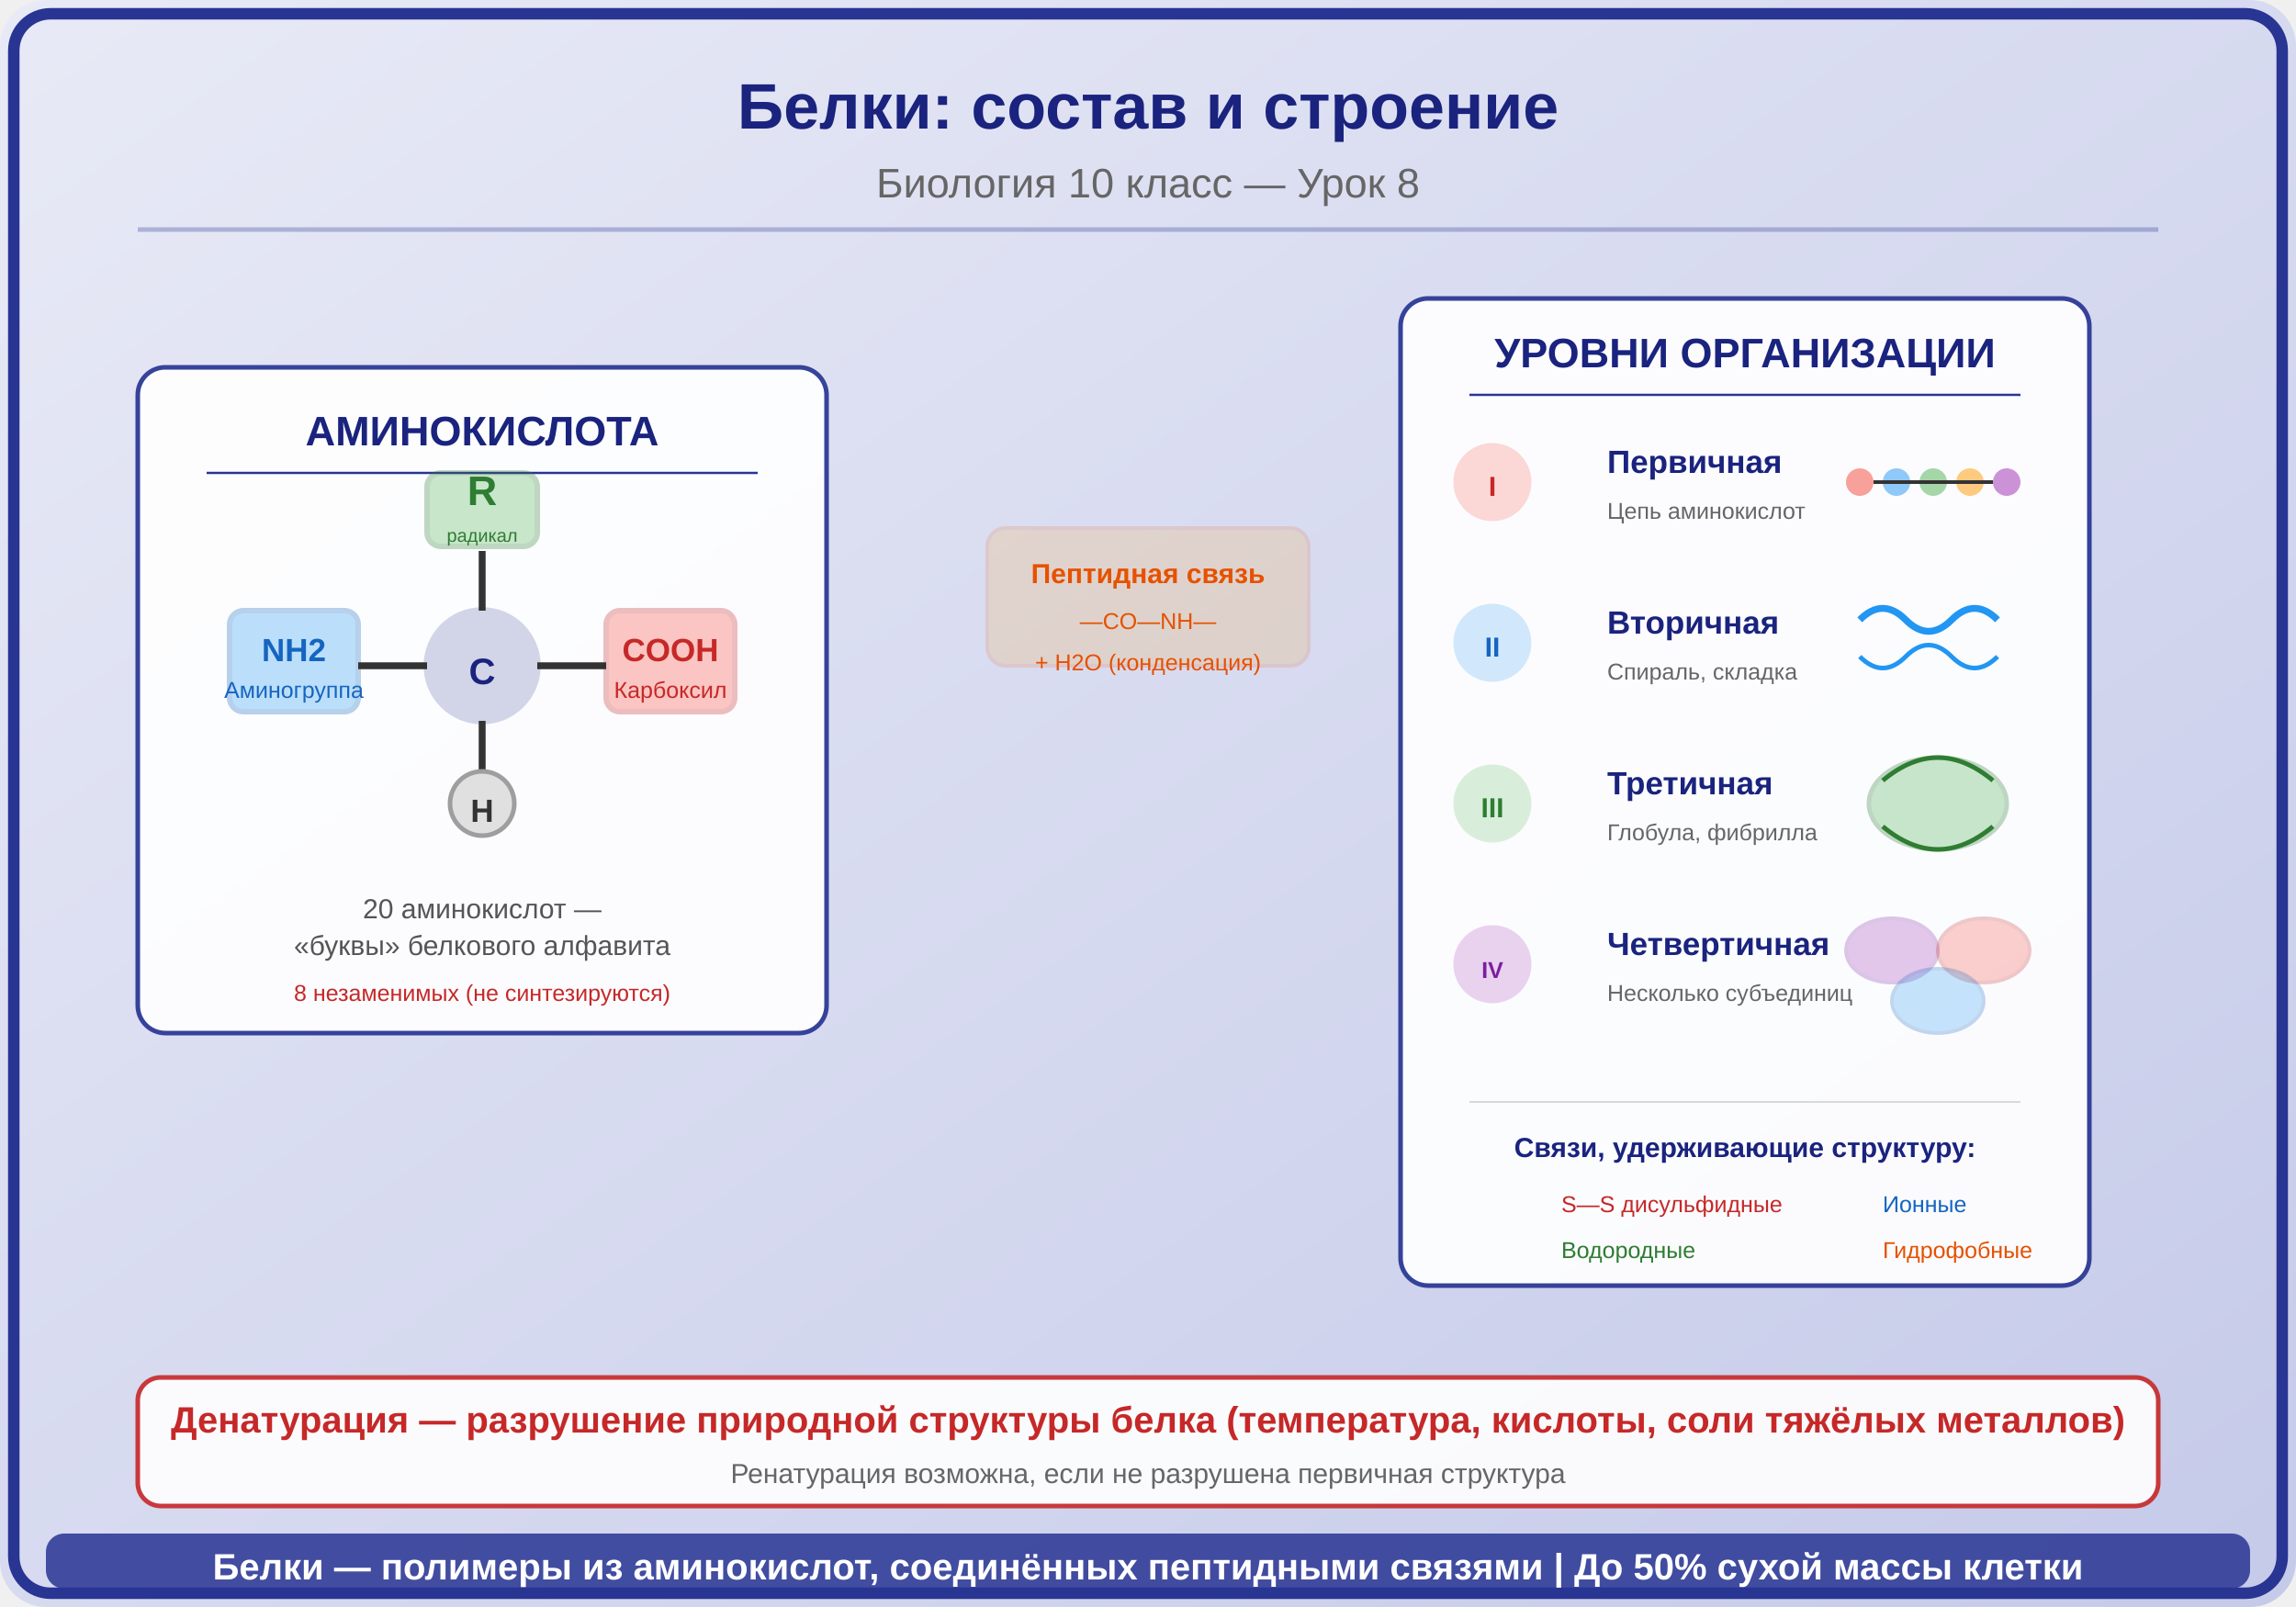
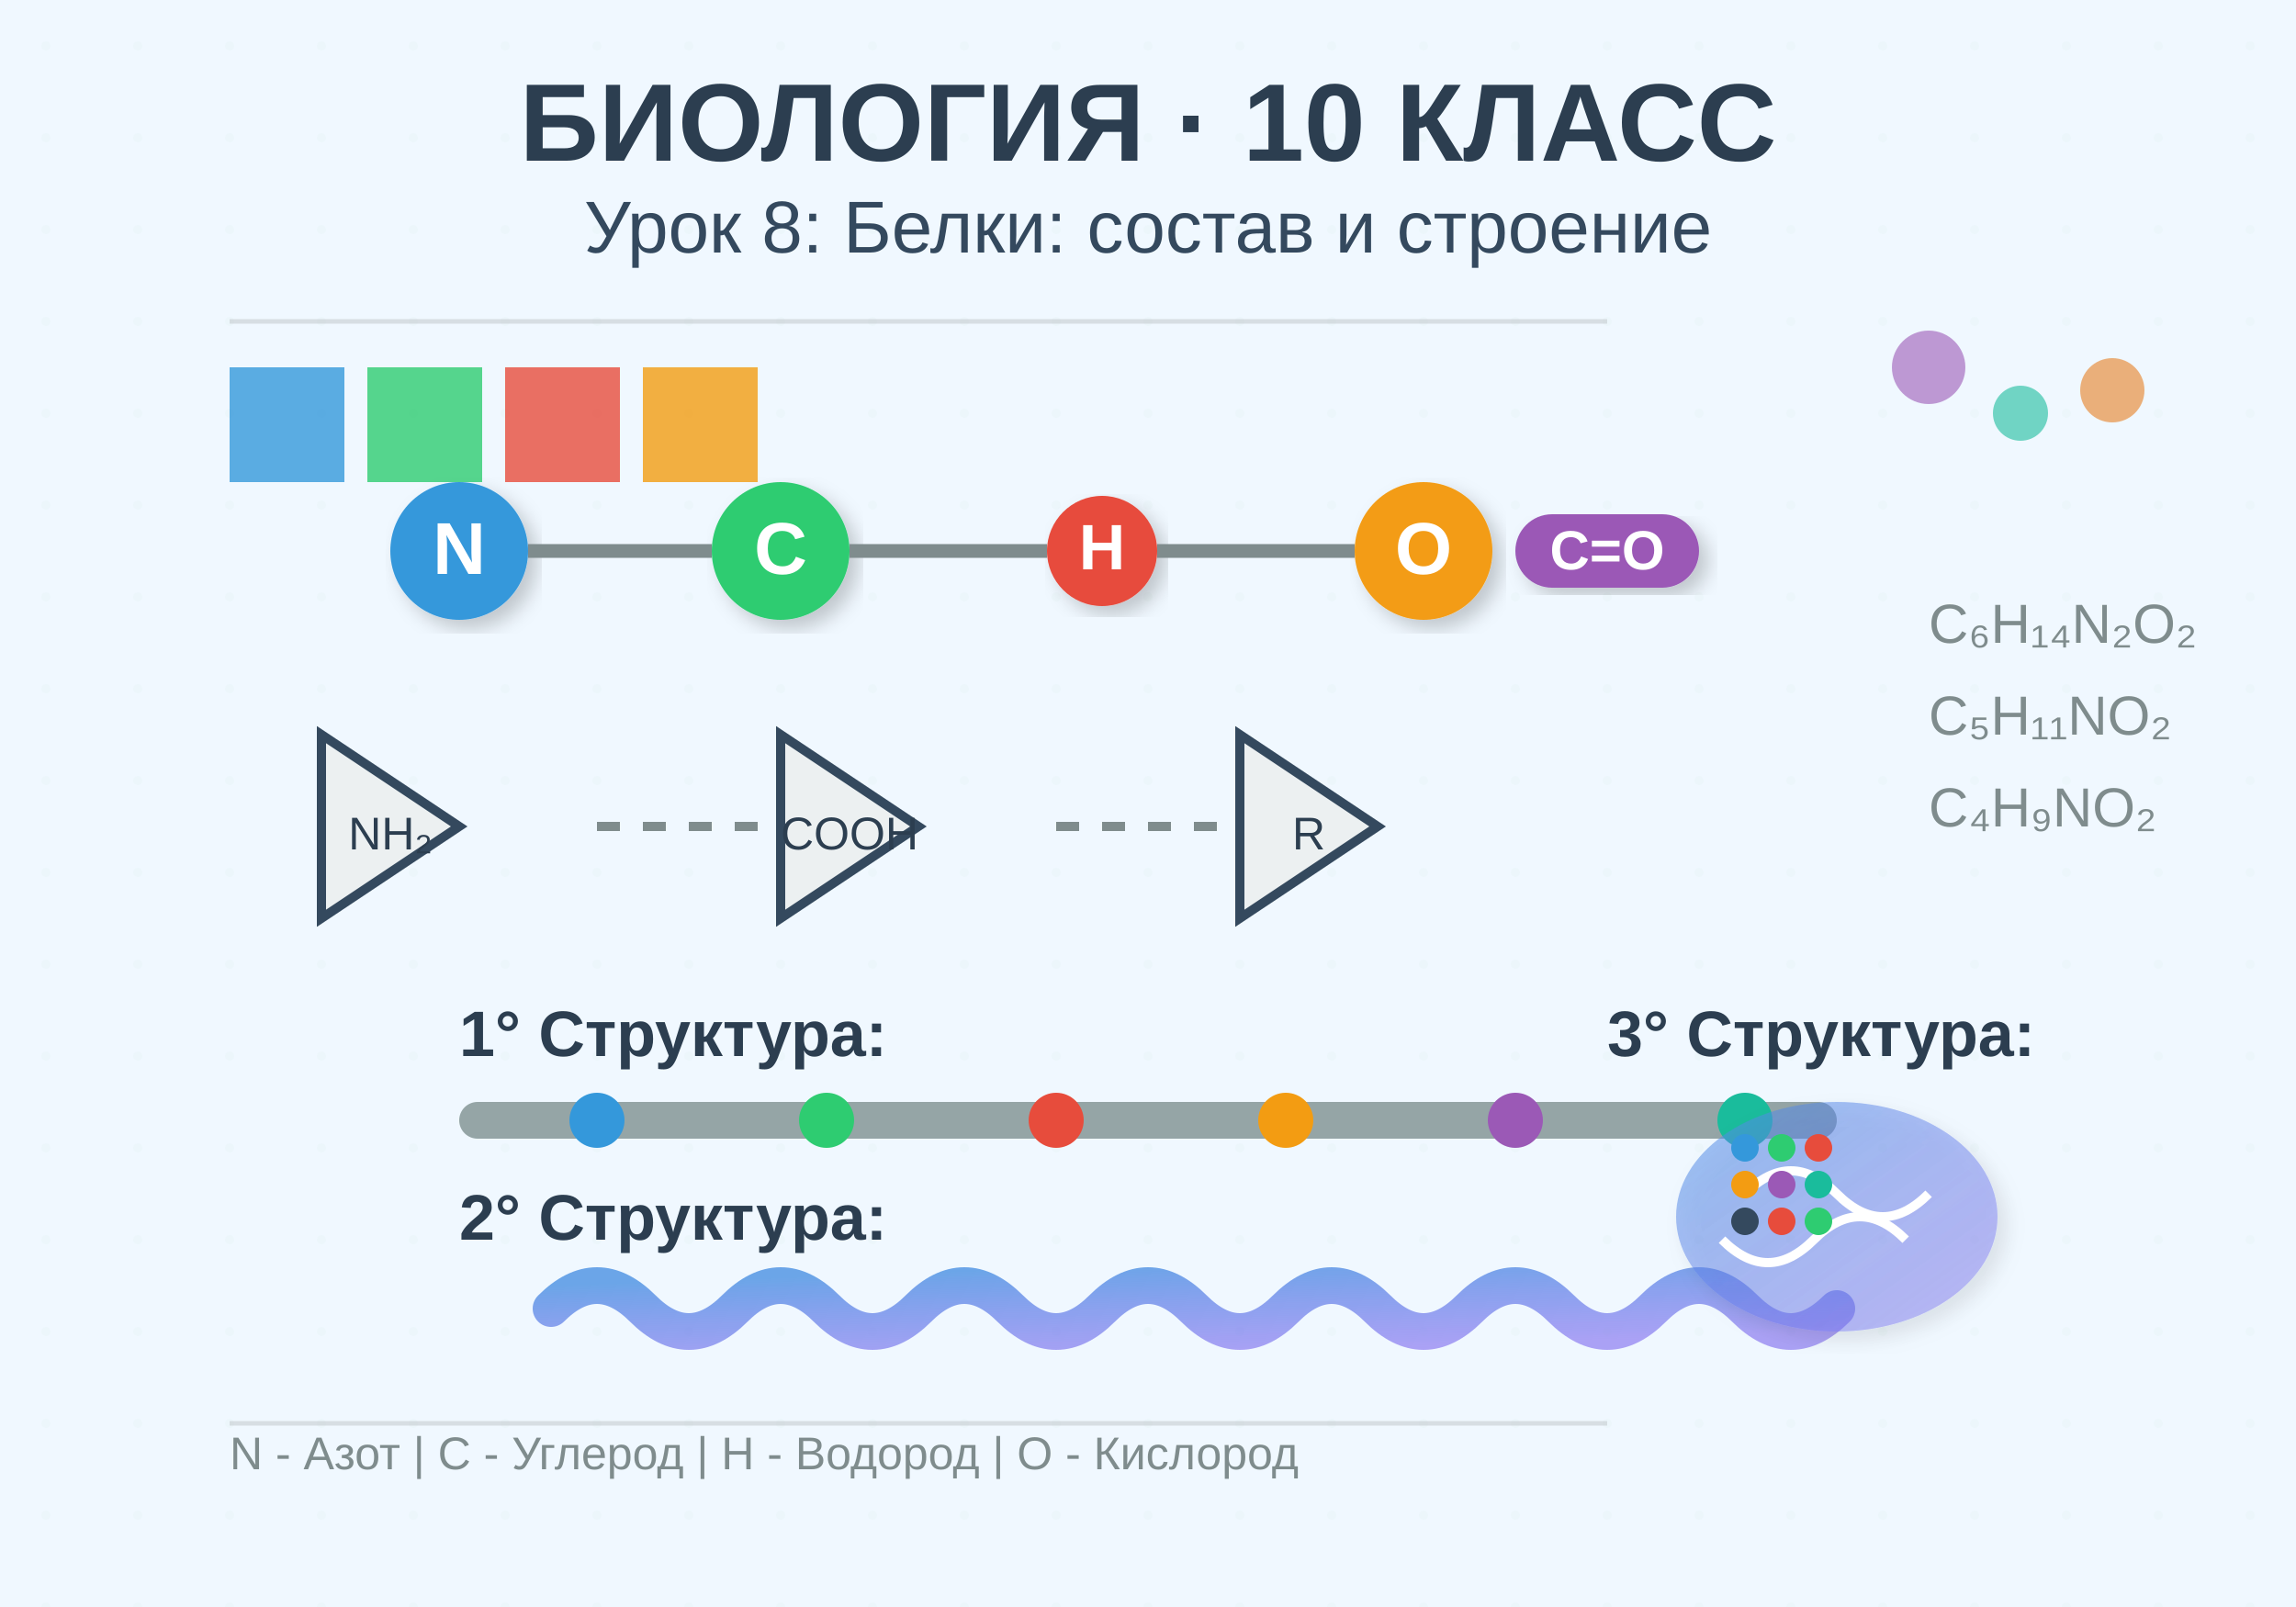
<svg xmlns="http://www.w3.org/2000/svg" viewBox="0 0 500 350">
  <defs>
-     <linearGradient id="bg" x1="0" y1="0" x2="1" y2="1">
-       <stop offset="0%" stop-color="#E8EAF6" />
-       <stop offset="100%" stop-color="#C5CAE9" />
+     <pattern id="bgPattern" x="0" y="0" width="20" height="20" patternUnits="userSpaceOnUse">
+       <circle cx="10" cy="10" r="1" fill="#e8f4f8" opacity="0.5" />
+     </pattern>
+     <linearGradient id="proteinGrad" x1="0%" y1="0%" x2="100%" y2="100%">
+       <stop offset="0%" style="stop-color:#4a90e2;stop-opacity:0.8" />
+       <stop offset="100%" style="stop-color:#7b68ee;stop-opacity:0.6" />
    </linearGradient>
+     <filter id="shadow">
+       <feDropShadow dx="2" dy="2" stdDeviation="2" flood-opacity="0.2" />
+     </filter>
  </defs>
-   <rect width="500" height="350" fill="url(#bg)" rx="10" />
-   <rect x="3" y="3" width="494" height="344" rx="8" fill="none" stroke="#283593" stroke-width="2.5" />
-   <text x="250" y="28" font-family="Arial,sans-serif" font-size="14" font-weight="bold" fill="#1A237E" text-anchor="middle">Белки: состав и строение</text>
-   <text x="250" y="43" font-family="Arial,sans-serif" font-size="9" fill="#666" text-anchor="middle">Биология 10 класс — Урок 8</text>
-   <line x1="30" y1="50" x2="470" y2="50" stroke="#283593" stroke-width="1" opacity="0.3" />
-   <g transform="translate(105,145)">
-     <rect x="-75" y="-65" width="150" height="145" rx="6" fill="white" opacity="0.92" stroke="#283593" stroke-width="1" />
-     <text x="0" y="-48" font-family="Arial,sans-serif" font-size="9" fill="#1A237E" text-anchor="middle" font-weight="bold">АМИНОКИСЛОТА</text>
-     <line x1="-60" y1="-42" x2="60" y2="-42" stroke="#283593" stroke-width="0.5" />
-     <circle cx="0" cy="0" r="12" fill="#283593" opacity="0.2" stroke="#283593" stroke-width="1.5" />
-     <text x="0" y="4" font-family="Arial,sans-serif" font-size="8" fill="#1A237E" text-anchor="middle" font-weight="bold">C</text>
-     <rect x="-55" y="-12" width="28" height="22" rx="3" fill="#2196F3" opacity="0.3" stroke="#1565C0" stroke-width="1.2" />
-     <text x="-41" y="-1" font-family="Arial,sans-serif" font-size="7" fill="#1565C0" text-anchor="middle" font-weight="bold">NH2</text>
-     <text x="-41" y="7" font-family="Arial,sans-serif" font-size="5" fill="#1565C0" text-anchor="middle">Аминогруппа</text>
-     <line x1="-27" y1="0" x2="-12" y2="0" stroke="#333" stroke-width="1.5" />
-     <rect x="27" y="-12" width="28" height="22" rx="3" fill="#F44336" opacity="0.3" stroke="#C62828" stroke-width="1.2" />
-     <text x="41" y="-1" font-family="Arial,sans-serif" font-size="7" fill="#C62828" text-anchor="middle" font-weight="bold">COOH</text>
-     <text x="41" y="7" font-family="Arial,sans-serif" font-size="5" fill="#C62828" text-anchor="middle">Карбоксил</text>
-     <line x1="12" y1="0" x2="27" y2="0" stroke="#333" stroke-width="1.5" />
-     <line x1="0" y1="12" x2="0" y2="25" stroke="#333" stroke-width="1.5" />
-     <circle cx="0" cy="30" r="7" fill="#E0E0E0" stroke="#9E9E9E" stroke-width="1" />
-     <text x="0" y="34" font-family="Arial,sans-serif" font-size="7" fill="#333" text-anchor="middle" font-weight="bold">H</text>
-     <line x1="0" y1="-12" x2="0" y2="-25" stroke="#333" stroke-width="1.5" />
-     <rect x="-12" y="-42" width="24" height="16" rx="3" fill="#4CAF50" opacity="0.3" stroke="#2E7D32" stroke-width="1.2" />
-     <text x="0" y="-35" font-family="Arial,sans-serif" font-size="9" fill="#2E7D32" text-anchor="middle" font-weight="bold">R</text>
-     <text x="0" y="-27" font-family="Arial,sans-serif" font-size="4" fill="#2E7D32" text-anchor="middle">радикал</text>
-     <text x="0" y="55" font-family="Arial,sans-serif" font-size="6" fill="#555" text-anchor="middle">20 аминокислот —</text>
-     <text x="0" y="63" font-family="Arial,sans-serif" font-size="6" fill="#555" text-anchor="middle">«буквы» белкового алфавита</text>
-     <text x="0" y="73" font-family="Arial,sans-serif" font-size="5" fill="#C62828" text-anchor="middle">8 незаменимых (не синтезируются)</text>
+   <rect width="500" height="350" fill="#f0f8ff" />
+   <rect width="500" height="350" fill="url(#bgPattern)" />
+   <text x="250" y="35" font-family="Arial, sans-serif" font-size="24" font-weight="bold" text-anchor="middle" fill="#2c3e50">
+     БИОЛОГИЯ · 10 КЛАСС
+   </text>
+   <text x="250" y="55" font-family="Arial, sans-serif" font-size="16" text-anchor="middle" fill="#34495e">
+     Урок 8: Белки: состав и строение
+   </text>
+   <g transform="translate(100, 120)">
+     <circle r="15" fill="#3498db" filter="url(#shadow)" />
+     <text x="0" y="5" font-family="Arial" font-size="16" font-weight="bold" text-anchor="middle" fill="white">N</text>
  </g>
-   <g transform="translate(250,130)">
-     <rect x="-35" y="-15" width="70" height="30" rx="4" fill="#FF9800" opacity="0.15" stroke="#E65100" stroke-width="0.8" />
-     <text x="0" y="-3" font-family="Arial,sans-serif" font-size="6" fill="#E65100" text-anchor="middle" font-weight="bold">Пептидная связь</text>
-     <text x="0" y="7" font-family="Arial,sans-serif" font-size="5" fill="#E65100" text-anchor="middle">—CO—NH—</text>
-     <text x="0" y="16" font-family="Arial,sans-serif" font-size="5" fill="#E65100" text-anchor="middle">+ H2O (конденсация)</text>
+   <g transform="translate(170, 120)">
+     <circle r="15" fill="#2ecc71" filter="url(#shadow)" />
+     <text x="0" y="5" font-family="Arial" font-size="16" font-weight="bold" text-anchor="middle" fill="white">C</text>
  </g>
-   <g transform="translate(380,80)">
-     <rect x="-75" y="-15" width="150" height="215" rx="6" fill="white" opacity="0.92" stroke="#283593" stroke-width="1" />
-     <text x="0" y="0" font-family="Arial,sans-serif" font-size="9" fill="#1A237E" text-anchor="middle" font-weight="bold">УРОВНИ ОРГАНИЗАЦИИ</text>
-     <line x1="-60" y1="6" x2="60" y2="6" stroke="#283593" stroke-width="0.5" />
-     <g transform="translate(0,25)">
-       <circle cx="-55" cy="0" r="8" fill="#F44336" opacity="0.2" stroke="#F44336" stroke-width="1" />
-       <text x="-55" y="3" font-family="Arial,sans-serif" font-size="6" fill="#C62828" text-anchor="middle" font-weight="bold">I</text>
-       <text x="-30" y="-2" font-family="Arial,sans-serif" font-size="7" fill="#1A237E" font-weight="bold">Первичная</text>
-       <text x="-30" y="8" font-family="Arial,sans-serif" font-size="5" fill="#666">Цепь аминокислот</text>
-       <circle cx="25" cy="0" r="3" fill="#F44336" opacity="0.5" />
-       <circle cx="33" cy="0" r="3" fill="#2196F3" opacity="0.5" />
-       <circle cx="41" cy="0" r="3" fill="#4CAF50" opacity="0.5" />
-       <circle cx="49" cy="0" r="3" fill="#FF9800" opacity="0.5" />
-       <circle cx="57" cy="0" r="3" fill="#9C27B0" opacity="0.5" />
-       <line x1="28" y1="0" x2="54" y2="0" stroke="#333" stroke-width="0.8" />
-     </g>
-     <g transform="translate(0,60)">
-       <circle cx="-55" cy="0" r="8" fill="#2196F3" opacity="0.2" stroke="#2196F3" stroke-width="1" />
-       <text x="-55" y="3" font-family="Arial,sans-serif" font-size="6" fill="#1565C0" text-anchor="middle" font-weight="bold">II</text>
-       <text x="-30" y="-2" font-family="Arial,sans-serif" font-size="7" fill="#1A237E" font-weight="bold">Вторичная</text>
-       <text x="-30" y="8" font-family="Arial,sans-serif" font-size="5" fill="#666">Спираль, складка</text>
-       <path d="M25,-5 Q30,-10 35,-5 Q40,0 45,-5 Q50,-10 55,-5" fill="none" stroke="#2196F3" stroke-width="1.5" />
-       <path d="M25,3 Q30,8 35,3 Q40,-2 45,3 Q50,8 55,3" fill="none" stroke="#2196F3" stroke-width="1" />
-     </g>
-     <g transform="translate(0,95)">
-       <circle cx="-55" cy="0" r="8" fill="#4CAF50" opacity="0.2" stroke="#4CAF50" stroke-width="1" />
-       <text x="-55" y="3" font-family="Arial,sans-serif" font-size="6" fill="#2E7D32" text-anchor="middle" font-weight="bold">III</text>
-       <text x="-30" y="-2" font-family="Arial,sans-serif" font-size="7" fill="#1A237E" font-weight="bold">Третичная</text>
-       <text x="-30" y="8" font-family="Arial,sans-serif" font-size="5" fill="#666">Глобула, фибрилла</text>
-       <ellipse cx="42" cy="0" rx="15" ry="10" fill="#4CAF50" opacity="0.3" stroke="#2E7D32" stroke-width="1" />
-       <path d="M30,-5 Q42,-15 54,-5" fill="none" stroke="#2E7D32" stroke-width="1" />
-       <path d="M30,5 Q42,15 54,5" fill="none" stroke="#2E7D32" stroke-width="1" />
-     </g>
-     <g transform="translate(0,130)">
-       <circle cx="-55" cy="0" r="8" fill="#9C27B0" opacity="0.2" stroke="#9C27B0" stroke-width="1" />
-       <text x="-55" y="3" font-family="Arial,sans-serif" font-size="5" fill="#7B1FA2" text-anchor="middle" font-weight="bold">IV</text>
-       <text x="-30" y="-2" font-family="Arial,sans-serif" font-size="7" fill="#1A237E" font-weight="bold">Четвертичная</text>
-       <text x="-30" y="8" font-family="Arial,sans-serif" font-size="5" fill="#666">Несколько субъединиц</text>
-       <ellipse cx="32" cy="-3" rx="10" ry="7" fill="#9C27B0" opacity="0.25" stroke="#7B1FA2" stroke-width="0.8" />
-       <ellipse cx="52" cy="-3" rx="10" ry="7" fill="#F44336" opacity="0.25" stroke="#C62828" stroke-width="0.8" />
-       <ellipse cx="42" cy="8" rx="10" ry="7" fill="#2196F3" opacity="0.25" stroke="#1565C0" stroke-width="0.8" />
-     </g>
-     <g transform="translate(0,160)">
-       <line x1="-60" y1="0" x2="60" y2="0" stroke="#ccc" stroke-width="0.3" />
-       <text x="0" y="12" font-family="Arial,sans-serif" font-size="6" fill="#1A237E" text-anchor="middle" font-weight="bold">Связи, удерживающие структуру:</text>
-       <text x="-40" y="24" font-family="Arial,sans-serif" font-size="5" fill="#C62828">S—S дисульфидные</text>
-       <text x="30" y="24" font-family="Arial,sans-serif" font-size="5" fill="#1565C0">Ионные</text>
-       <text x="-40" y="34" font-family="Arial,sans-serif" font-size="5" fill="#2E7D32">Водородные</text>
-       <text x="30" y="34" font-family="Arial,sans-serif" font-size="5" fill="#E65100">Гидрофобные</text>
-     </g>
+   <g transform="translate(240, 120)">
+     <circle r="12" fill="#e74c3c" filter="url(#shadow)" />
+     <text x="0" y="4" font-family="Arial" font-size="14" font-weight="bold" text-anchor="middle" fill="white">H</text>
  </g>
-   <g transform="translate(30,300)">
-     <rect x="0" y="0" width="440" height="28" rx="5" fill="white" opacity="0.9" stroke="#C62828" stroke-width="1" />
-     <text x="220" y="12" font-family="Arial,sans-serif" font-size="8" fill="#C62828" text-anchor="middle" font-weight="bold">Денатурация — разрушение природной структуры белка (температура, кислоты, соли тяжёлых металлов)</text>
-     <text x="220" y="23" font-family="Arial,sans-serif" font-size="6" fill="#666" text-anchor="middle">Ренатурация возможна, если не разрушена первичная структура</text>
+   <g transform="translate(310, 120)">
+     <circle r="15" fill="#f39c12" filter="url(#shadow)" />
+     <text x="0" y="5" font-family="Arial" font-size="16" font-weight="bold" text-anchor="middle" fill="white">O</text>
  </g>
-   <rect x="10" y="334" width="480" height="12" rx="4" fill="#283593" opacity="0.85" />
-   <text x="250" y="344" font-family="Arial,sans-serif" font-size="8" text-anchor="middle" fill="white" font-weight="bold">Белки — полимеры из аминокислот, соединённых пептидными связями | До 50% сухой массы клетки</text>
+   <line x1="115" y1="120" x2="155" y2="120" stroke="#7f8c8d" stroke-width="3" />
+   <line x1="185" y1="120" x2="228" y2="120" stroke="#7f8c8d" stroke-width="3" />
+   <line x1="252" y1="120" x2="295" y2="120" stroke="#7f8c8d" stroke-width="3" />
+   <g transform="translate(350, 120)">
+     <rect x="-20" y="-8" width="40" height="16" rx="8" fill="#9b59b6" filter="url(#shadow)" />
+     <text x="0" y="4" font-family="Arial" font-size="12" font-weight="bold" text-anchor="middle" fill="white">C=O</text>
+   </g>
+   <g transform="translate(100, 180)">
+     <path d="M 0 0 L -30 -20 L -30 20 Z" fill="#ecf0f1" stroke="#34495e" stroke-width="2" />
+     <text x="-15" y="5" font-family="Arial" font-size="10" text-anchor="middle" fill="#2c3e50">NH₂</text>
+   </g>
+   <g transform="translate(200, 180)">
+     <path d="M 0 0 L -30 -20 L -30 20 Z" fill="#ecf0f1" stroke="#34495e" stroke-width="2" />
+     <text x="-15" y="5" font-family="Arial" font-size="10" text-anchor="middle" fill="#2c3e50">COOH</text>
+   </g>
+   <g transform="translate(300, 180)">
+     <path d="M 0 0 L -30 -20 L -30 20 Z" fill="#ecf0f1" stroke="#34495e" stroke-width="2" />
+     <text x="-15" y="5" font-family="Arial" font-size="10" text-anchor="middle" fill="#2c3e50">R</text>
+   </g>
+   <line x1="130" y1="180" x2="170" y2="180" stroke="#7f8c8d" stroke-width="2" stroke-dasharray="5,5" />
+   <line x1="230" y1="180" x2="270" y2="180" stroke="#7f8c8d" stroke-width="2" stroke-dasharray="5,5" />
+   <g transform="translate(100, 230)">
+     <text x="0" y="0" font-family="Arial" font-size="14" font-weight="bold" fill="#2c3e50">1° Структура:</text>
+     <rect x="0" y="10" width="300" height="8" rx="4" fill="#95a5a6" />
+     <circle cx="30" cy="14" r="6" fill="#3498db" />
+     <circle cx="80" cy="14" r="6" fill="#2ecc71" />
+     <circle cx="130" cy="14" r="6" fill="#e74c3c" />
+     <circle cx="180" cy="14" r="6" fill="#f39c12" />
+     <circle cx="230" cy="14" r="6" fill="#9b59b6" />
+     <circle cx="280" cy="14" r="6" fill="#1abc9c" />
+   </g>
+   <g transform="translate(100, 270)">
+     <text x="0" y="0" font-family="Arial" font-size="14" font-weight="bold" fill="#2c3e50">2° Структура:</text>
+     <path d="M 20 15 Q 30 5, 40 15 T 60 15 Q 70 5, 80 15 T 100 15 Q 110 5, 120 15 T 140 15 Q 150 5, 160 15 T 180 15 Q 190 5, 200 15 T 220 15 Q 230 5, 240 15 T 260 15 Q 270 5, 280 15 T 300 15" stroke="url(#proteinGrad)" stroke-width="8" fill="none" stroke-linecap="round" />
+   </g>
+   <g transform="translate(350, 230)">
+     <text x="0" y="0" font-family="Arial" font-size="14" font-weight="bold" fill="#2c3e50">3° Структура:</text>
+     <ellipse cx="50" cy="35" rx="35" ry="25" fill="url(#proteinGrad)" opacity="0.7" filter="url(#shadow)" />
+     <path d="M 30 30 Q 40 20, 50 30 T 70 30" stroke="white" stroke-width="2" fill="none" />
+     <path d="M 25 40 Q 35 50, 45 40 T 65 40" stroke="white" stroke-width="2" fill="none" />
+   </g>
+   <g transform="translate(50, 80)">
+     <rect x="0" y="0" width="25" height="25" fill="#3498db" opacity="0.8" />
+     <rect x="30" y="0" width="25" height="25" fill="#2ecc71" opacity="0.8" />
+     <rect x="60" y="0" width="25" height="25" fill="#e74c3c" opacity="0.8" />
+     <rect x="90" y="0" width="25" height="25" fill="#f39c12" opacity="0.8" />
+   </g>
+   <circle cx="420" cy="80" r="8" fill="#9b59b6" opacity="0.6" />
+   <circle cx="440" cy="90" r="6" fill="#1abc9c" opacity="0.6" />
+   <circle cx="460" cy="85" r="7" fill="#e67e22" opacity="0.6" />
+   <g transform="translate(380, 250)">
+     <circle cx="0" cy="0" r="3" fill="#3498db" />
+     <circle cx="8" cy="0" r="3" fill="#2ecc71" />
+     <circle cx="16" cy="0" r="3" fill="#e74c3c" />
+     <circle cx="0" cy="8" r="3" fill="#f39c12" />
+     <circle cx="8" cy="8" r="3" fill="#9b59b6" />
+     <circle cx="16" cy="8" r="3" fill="#1abc9c" />
+     <circle cx="0" cy="16" r="3" fill="#34495e" />
+     <circle cx="8" cy="16" r="3" fill="#e74c3c" />
+     <circle cx="16" cy="16" r="3" fill="#2ecc71" />
+   </g>
+   <line x1="50" y1="70" x2="350" y2="70" stroke="#bdc3c7" stroke-width="1" opacity="0.5" />
+   <line x1="50" y1="310" x2="350" y2="310" stroke="#bdc3c7" stroke-width="1" opacity="0.5" />
+   <text x="420" y="140" font-family="Arial" font-size="12" fill="#7f8c8d">C₆H₁₄N₂O₂</text>
+   <text x="420" y="160" font-family="Arial" font-size="12" fill="#7f8c8d">C₅H₁₁NO₂</text>
+   <text x="420" y="180" font-family="Arial" font-size="12" fill="#7f8c8d">C₄H₉NO₂</text>
+   <g transform="translate(50, 320)">
+     <text x="0" y="0" font-family="Arial" font-size="10" fill="#7f8c8d">N - Азот | C - Углерод | H - Водород | O - Кислород</text>
+   </g>
</svg>
